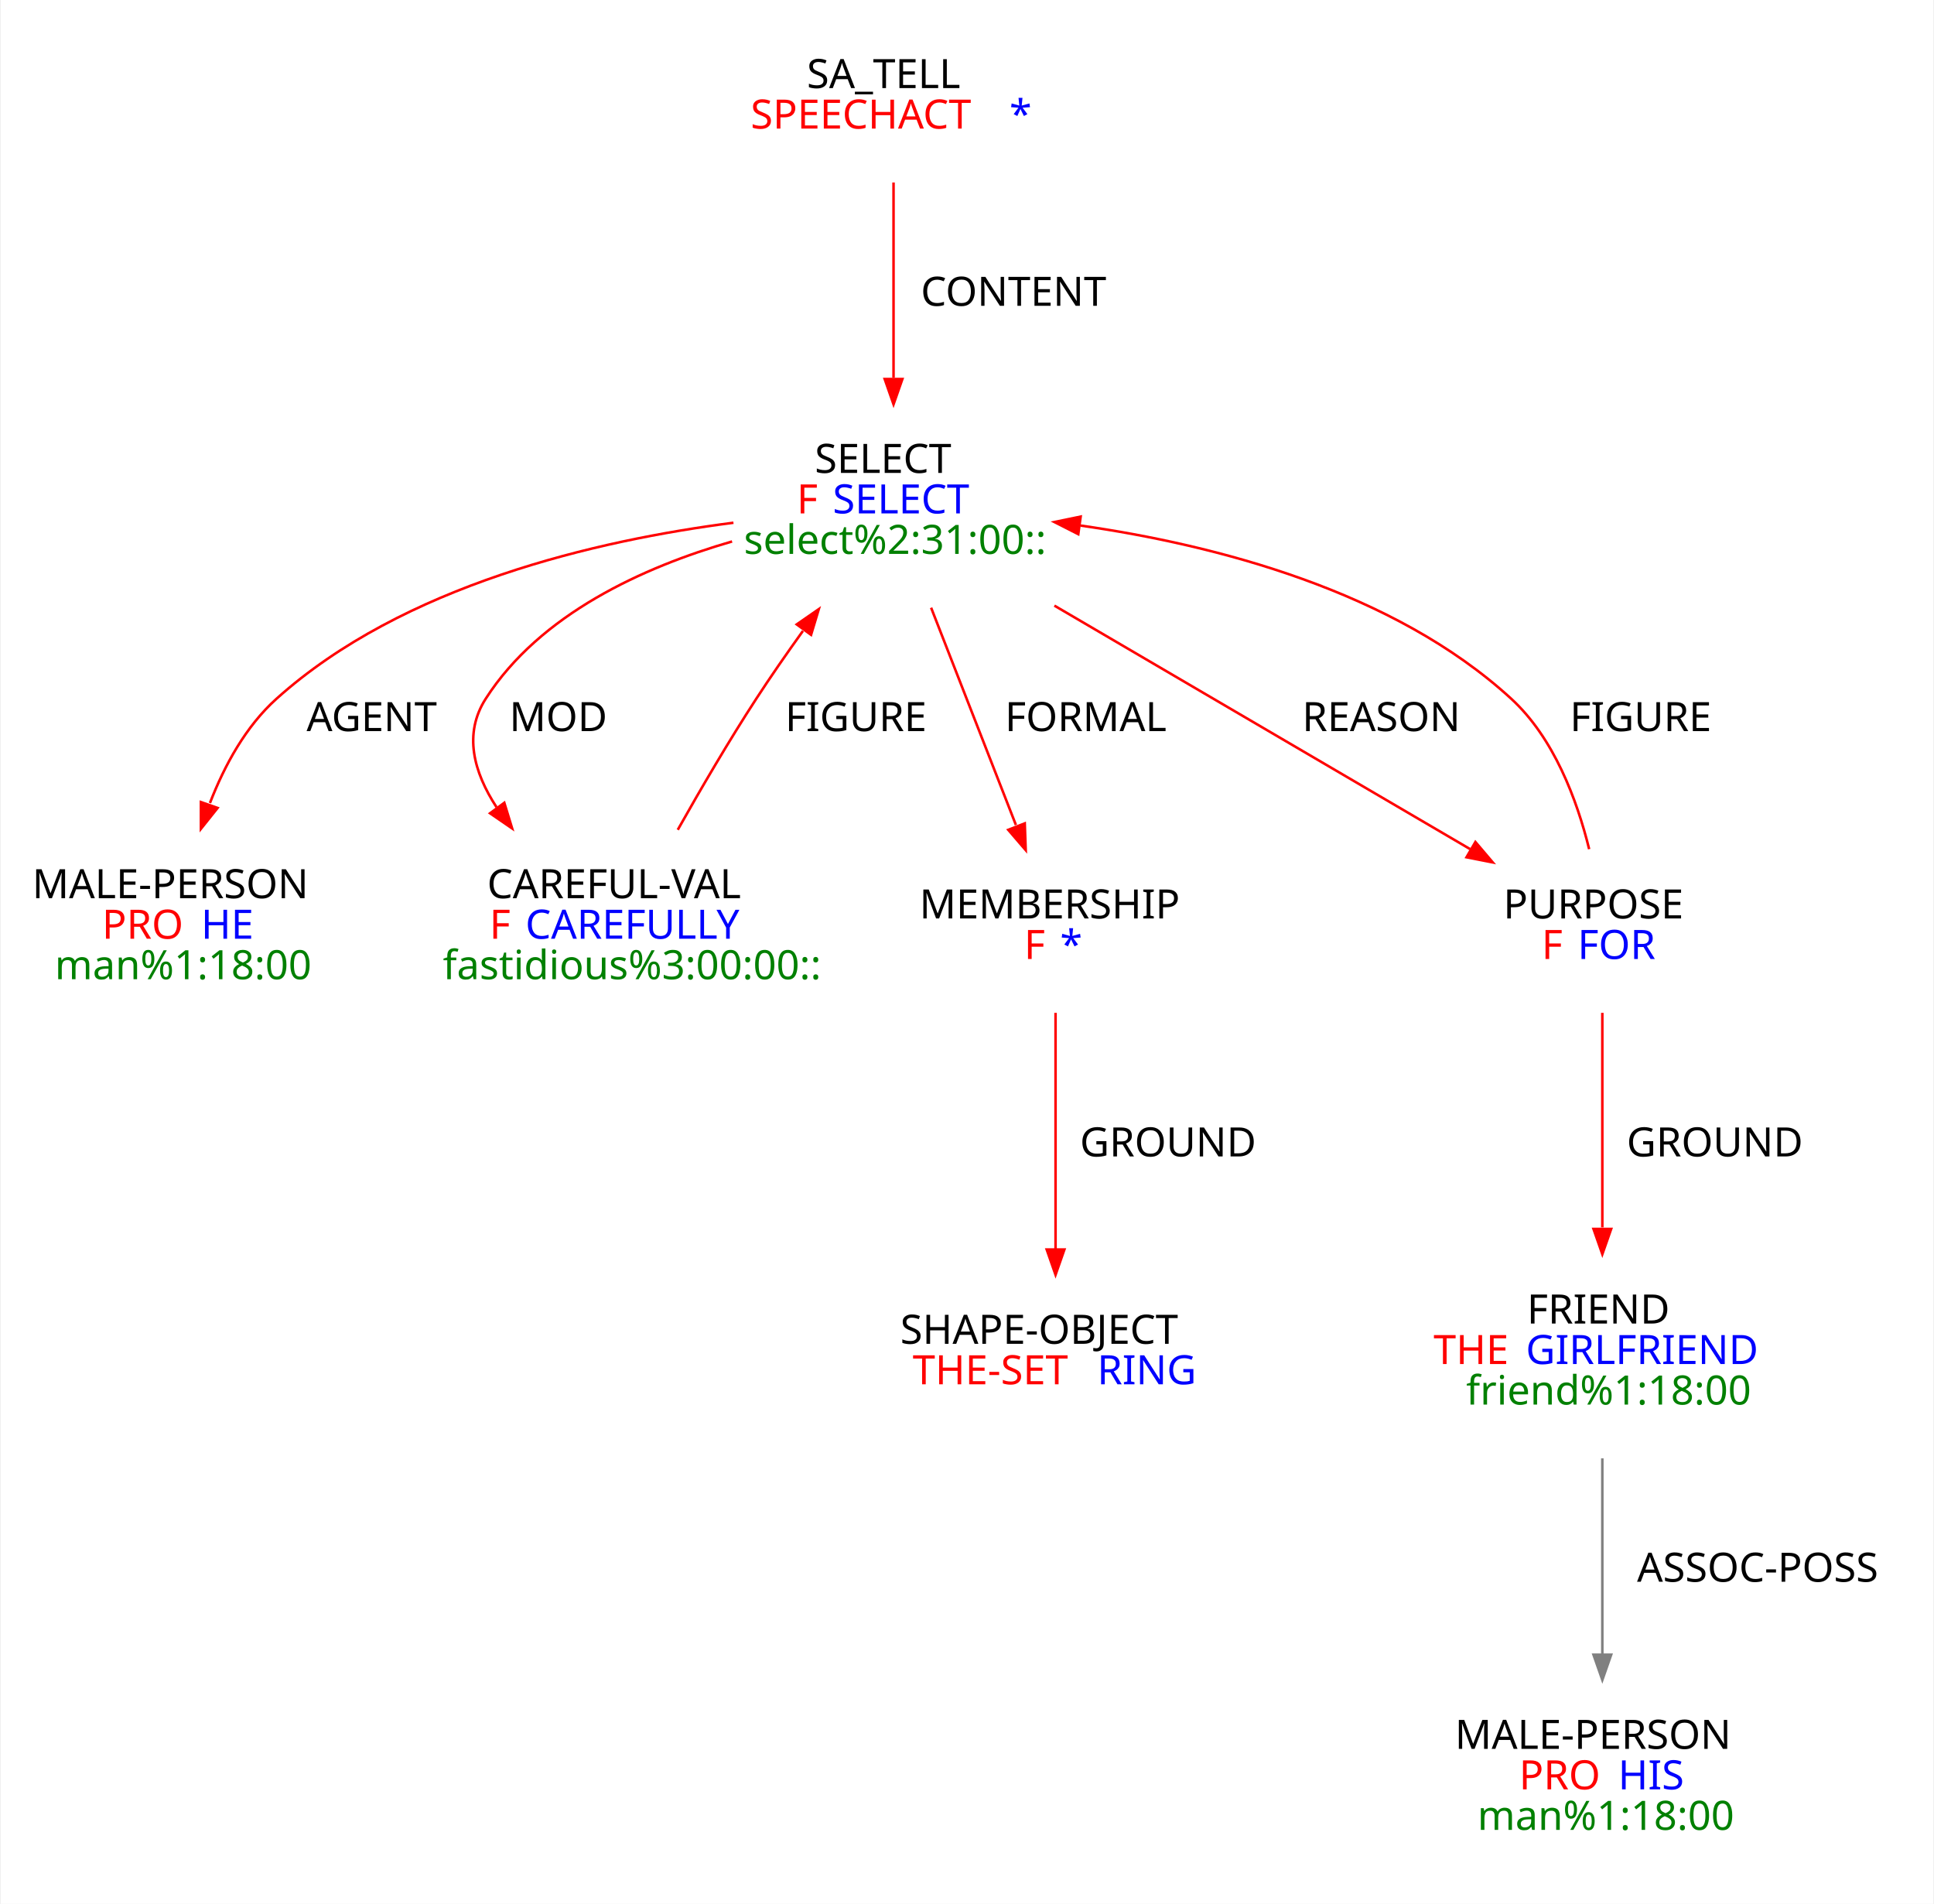
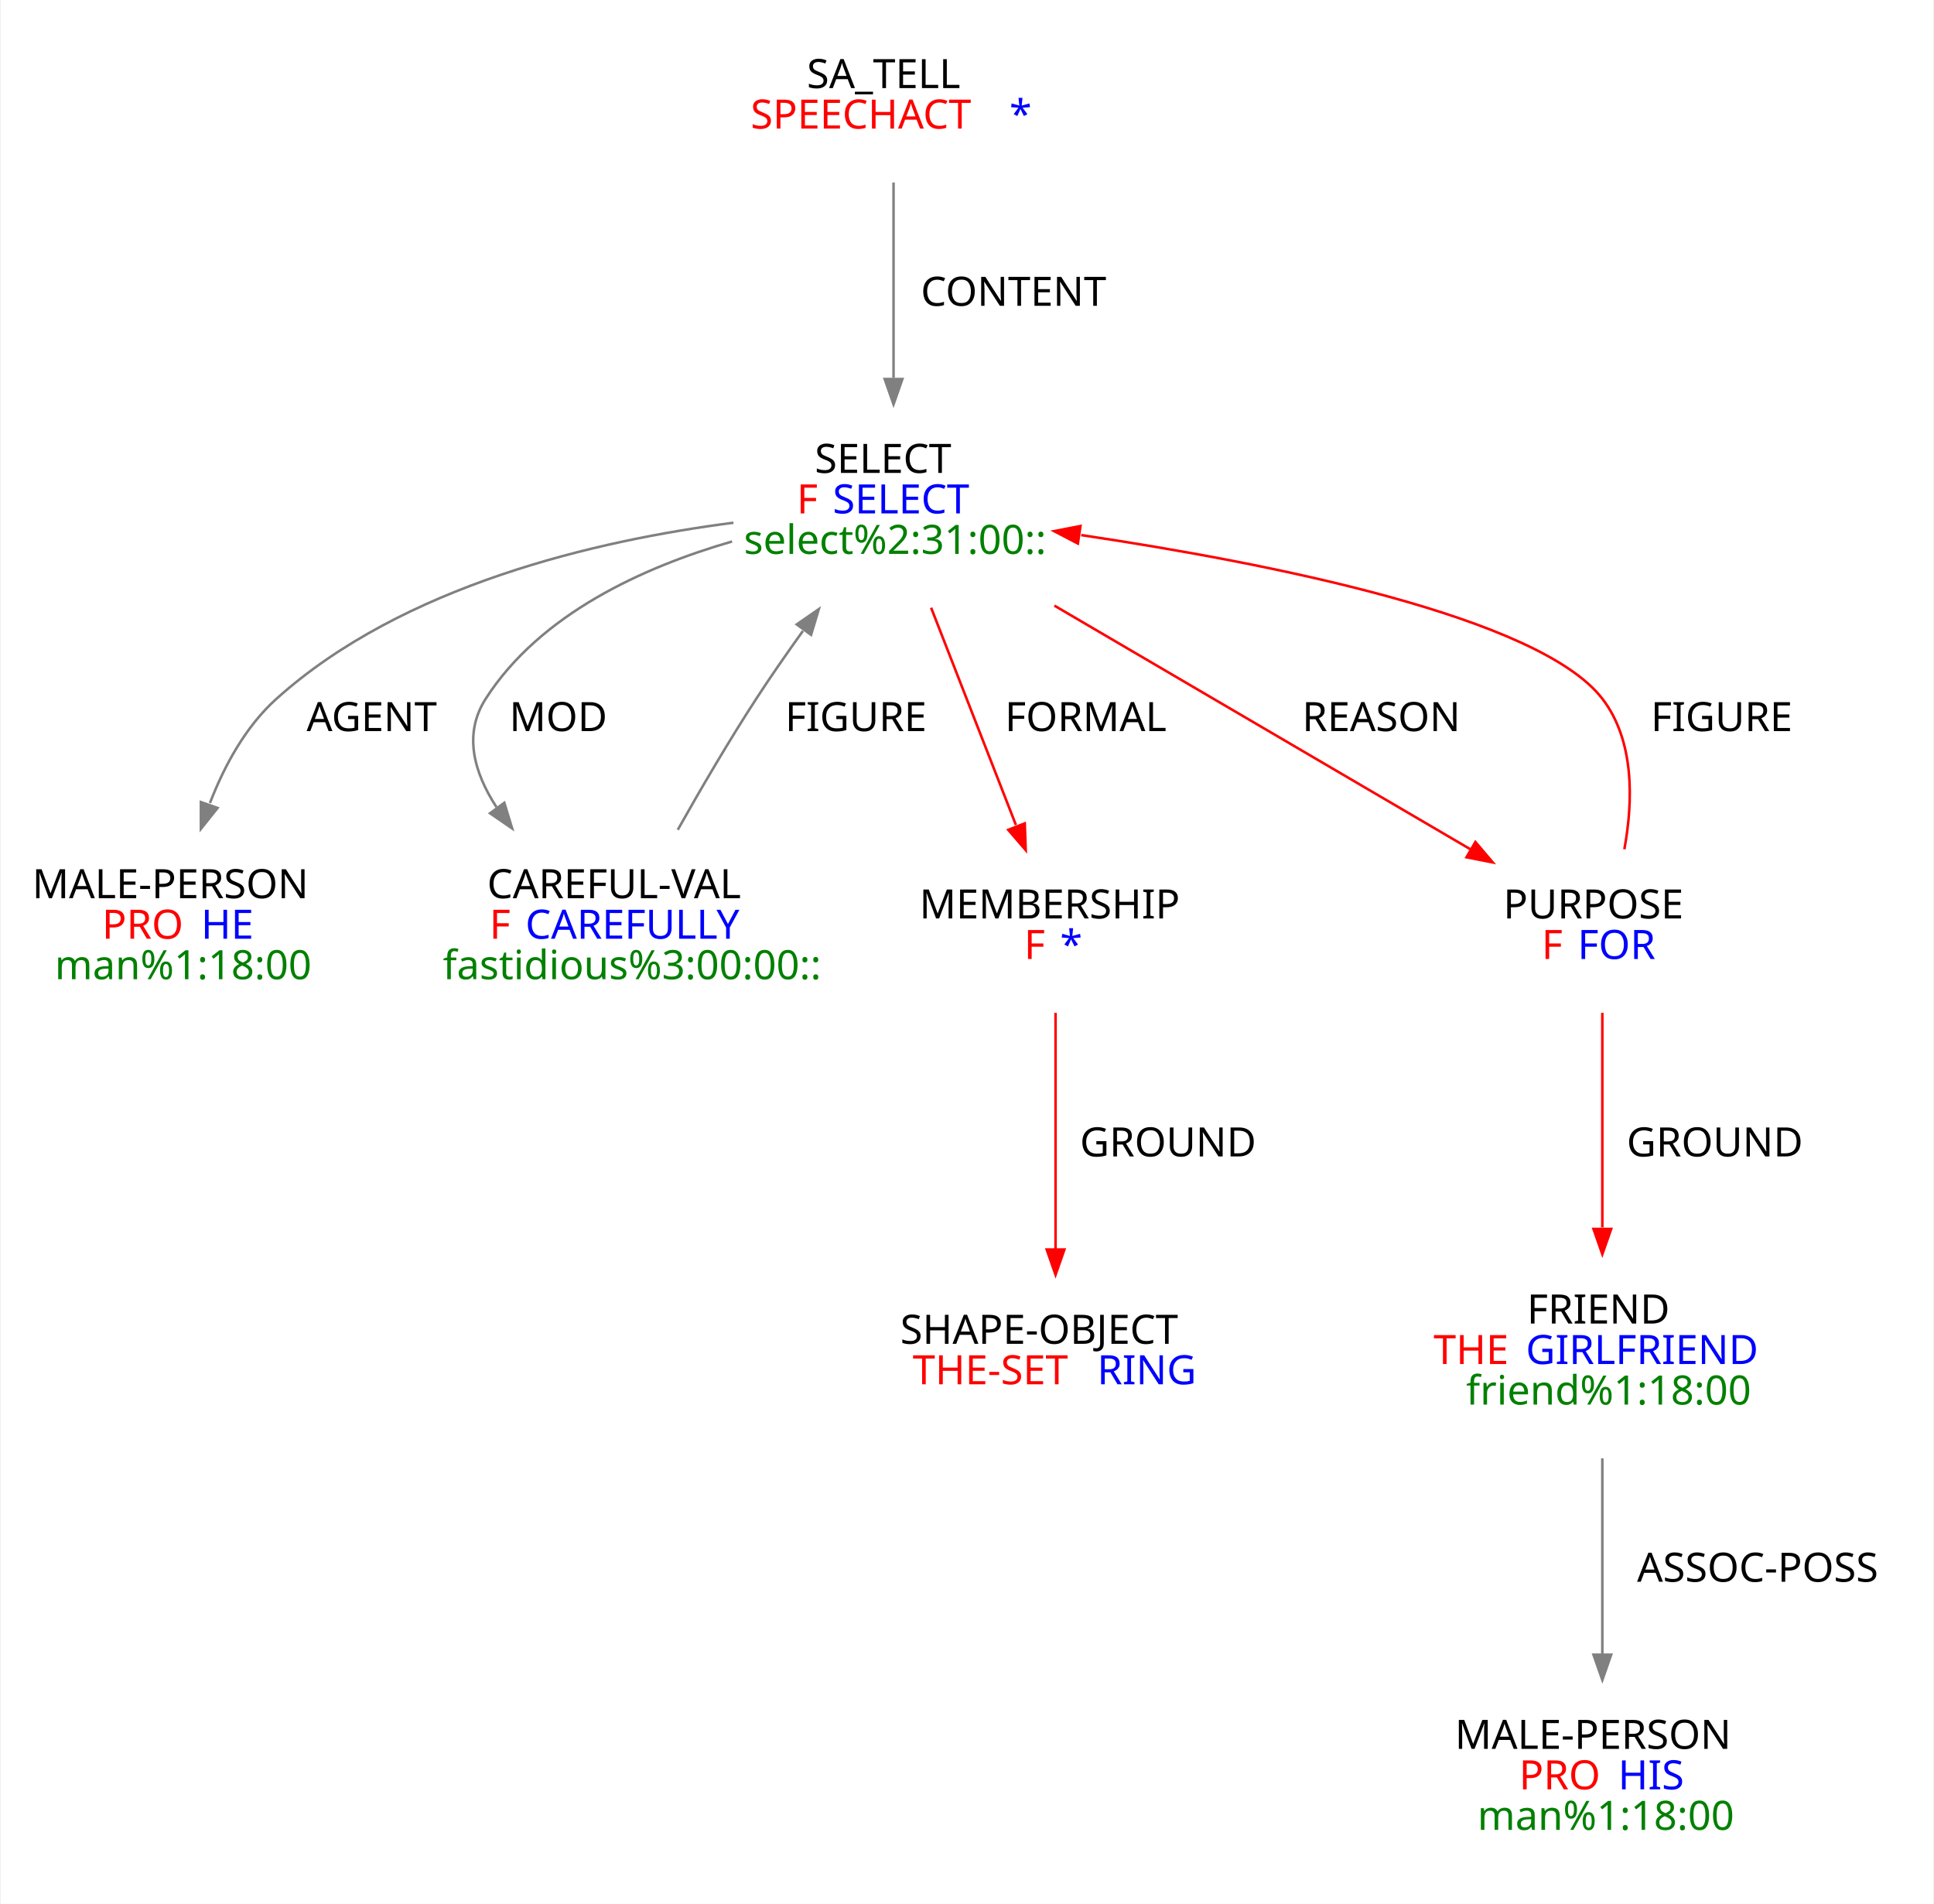
<svg xmlns="http://www.w3.org/2000/svg" xmlns:xlink="http://www.w3.org/1999/xlink" width="382pt" height="376pt" viewBox="0.00 0.00 381.70 376.00">
  <g id="graph0" class="graph" transform="scale(1 1) rotate(0) translate(4 372)">
    <polygon fill="white" stroke="transparent" points="-4,4 -4,-372 377.7,-372 377.7,4 -4,4" />
    <g id="node1" class="node">
      <g id="a_node1">
        <a xlink:href="http://trips.ihmc.us/lexicon/data/ONT::SA_TELL.xml" xlink:title="&lt;font color=&quot;green&quot;&gt;&lt;br /&gt;&lt;/font&gt; &lt;font color=&quot;black&quot;&gt;SA_TELL&lt;/font&gt; &lt;font color=&quot;green&quot;&gt;&lt;br /&gt;&lt;/font&gt; &lt;font color=&quot;red&quot;&gt;SPEECHACT&lt;/font&gt; &lt;font color=&quot;blue&quot;&gt;* &lt;/font&gt; &lt;font color=&quot;green&quot;&gt;&lt;br /&gt; &lt;/font&gt;">
          <text text-anchor="start" x="153" y="-354.6" font-family="Work Sans" font-size="8.00"> </text>
          <text text-anchor="start" x="155.22" y="-354.6" font-family="Work Sans" font-size="8.00">SA_TELL</text>
          <text text-anchor="start" x="189.46" y="-354.6" font-family="Work Sans" font-size="8.00"> </text>
          <text text-anchor="start" x="141.89" y="-346.6" font-family="Work Sans" font-size="8.00"> </text>
          <text text-anchor="start" x="144.11" y="-346.6" font-family="Work Sans" font-size="8.00" fill="red">SPEECHACT</text>
          <text text-anchor="start" x="193.01" y="-346.6" font-family="Work Sans" font-size="8.00"> </text>
          <text text-anchor="start" x="195.23" y="-346.6" font-family="Work Sans" font-size="8.00" fill="blue">* </text>
          <text text-anchor="start" x="200.57" y="-346.6" font-family="Work Sans" font-size="8.00"> </text>
          <text text-anchor="start" x="171.23" y="-338.6" font-family="Work Sans" font-size="8.00" fill="green"> </text>
        </a>
      </g>
    </g>
    <g id="node2" class="node">
      <g id="a_node2">
        <a xlink:href="http://trips.ihmc.us/lexicon/data/ONT::SELECT.xml" xlink:title="&lt;font color=&quot;green&quot;&gt;&lt;br /&gt;&lt;/font&gt; &lt;font color=&quot;black&quot;&gt;SELECT&lt;/font&gt; &lt;font color=&quot;green&quot;&gt;&lt;br /&gt;&lt;/font&gt; &lt;font color=&quot;red&quot;&gt;F&lt;/font&gt; &lt;font color=&quot;blue&quot;&gt;SELECT&lt;/font&gt; &lt;font color=&quot;green&quot;&gt;&lt;br /&gt;&lt;/font&gt; &lt;font color=&quot;green&quot;&gt;select%2:31:00::&lt;/font&gt; &lt;font color=&quot;green&quot;&gt;&lt;br /&gt; &lt;/font&gt;">
          <text text-anchor="start" x="154.56" y="-278.6" font-family="Work Sans" font-size="8.00"> </text>
          <text text-anchor="start" x="156.78" y="-278.6" font-family="Work Sans" font-size="8.00">SELECT</text>
          <text text-anchor="start" x="187.9" y="-278.6" font-family="Work Sans" font-size="8.00"> </text>
          <text text-anchor="start" x="151" y="-270.6" font-family="Work Sans" font-size="8.00"> </text>
          <text text-anchor="start" x="153.22" y="-270.6" font-family="Work Sans" font-size="8.00" fill="red">F</text>
          <text text-anchor="start" x="158.11" y="-270.6" font-family="Work Sans" font-size="8.00"> </text>
          <text text-anchor="start" x="160.33" y="-270.6" font-family="Work Sans" font-size="8.00" fill="blue">SELECT</text>
          <text text-anchor="start" x="191.46" y="-270.6" font-family="Work Sans" font-size="8.00"> </text>
          <text text-anchor="start" x="140.54" y="-262.6" font-family="Work Sans" font-size="8.00"> </text>
          <text text-anchor="start" x="142.77" y="-262.6" font-family="Work Sans" font-size="8.00" fill="green">select%2:31:00::</text>
          <text text-anchor="start" x="201.91" y="-262.6" font-family="Work Sans" font-size="8.00"> </text>
          <text text-anchor="start" x="171.23" y="-254.6" font-family="Work Sans" font-size="8.00" fill="green"> </text>
        </a>
      </g>
    </g>
-     <g id="edge9" class="edge">
-       <path fill="none" stroke="red" stroke-width="0.5" d="M172.34,-335.96C172.34,-325.04 172.34,-310.02 172.34,-297.39" />
-       <polygon fill="red" stroke="red" stroke-width="0.5" points="174.09,-297.14 172.34,-292.14 170.59,-297.14 174.09,-297.14" />
+     <g id="edge8" class="edge">
+       <path fill="none" stroke="grey" stroke-width="0.5" d="M172.34,-335.96C172.34,-325.04 172.34,-310.02 172.34,-297.39" />
+       <polygon fill="grey" stroke="grey" stroke-width="0.5" points="174.09,-297.14 172.34,-292.14 170.59,-297.14 174.09,-297.14" />
      <text text-anchor="middle" x="196.05" y="-311.6" font-family="Work Sans" font-size="8.00"> CONTENT   </text>
    </g>
    <g id="node3" class="node">
      <g id="a_node3">
        <a xlink:href="http://trips.ihmc.us/lexicon/data/ONT::MALE-PERSON.xml" xlink:title="&lt;font color=&quot;green&quot;&gt;&lt;br /&gt;&lt;/font&gt; &lt;font color=&quot;black&quot;&gt;MALE-PERSON&lt;/font&gt; &lt;font color=&quot;green&quot;&gt;&lt;br /&gt;&lt;/font&gt; &lt;font color=&quot;red&quot;&gt;PRO&lt;/font&gt; &lt;font color=&quot;blue&quot;&gt;HE&lt;/font&gt; &lt;font color=&quot;green&quot;&gt;&lt;br /&gt;&lt;/font&gt; &lt;font color=&quot;green&quot;&gt;man%1:18:00&lt;/font&gt; &lt;font color=&quot;green&quot;&gt;&lt;br /&gt; &lt;/font&gt;">
          <text text-anchor="start" x="0" y="-194.6" font-family="Work Sans" font-size="8.00"> </text>
          <text text-anchor="start" x="2.22" y="-194.6" font-family="Work Sans" font-size="8.00">MALE-PERSON</text>
          <text text-anchor="start" x="60.46" y="-194.6" font-family="Work Sans" font-size="8.00"> </text>
          <text text-anchor="start" x="13.78" y="-186.6" font-family="Work Sans" font-size="8.00"> </text>
          <text text-anchor="start" x="16" y="-186.6" font-family="Work Sans" font-size="8.00" fill="red">PRO</text>
          <text text-anchor="start" x="33.34" y="-186.6" font-family="Work Sans" font-size="8.00"> </text>
          <text text-anchor="start" x="35.56" y="-186.6" font-family="Work Sans" font-size="8.00" fill="blue">HE</text>
          <text text-anchor="start" x="46.68" y="-186.6" font-family="Work Sans" font-size="8.00"> </text>
          <text text-anchor="start" x="4.43" y="-178.6" font-family="Work Sans" font-size="8.00"> </text>
          <text text-anchor="start" x="6.66" y="-178.6" font-family="Work Sans" font-size="8.00" fill="green">man%1:18:00</text>
          <text text-anchor="start" x="56.02" y="-178.6" font-family="Work Sans" font-size="8.00"> </text>
          <text text-anchor="start" x="30.23" y="-170.6" font-family="Work Sans" font-size="8.00" fill="green"> </text>
        </a>
      </g>
    </g>
-     <g id="edge10" class="edge">
-       <path fill="none" stroke="red" stroke-width="0.5" d="M140.72,-268.76C113.75,-265.29 75.47,-256.46 50.47,-234 44.41,-228.56 40.21,-220.88 37.32,-213.41" />
-       <polygon fill="red" stroke="red" stroke-width="0.5" points="38.83,-212.43 35.53,-208.3 35.53,-213.59 38.83,-212.43" />
+     <g id="edge7" class="edge">
+       <path fill="none" stroke="grey" stroke-width="0.5" d="M140.72,-268.76C113.75,-265.29 75.47,-256.46 50.47,-234 44.41,-228.56 40.21,-220.88 37.32,-213.41" />
+       <polygon fill="grey" stroke="grey" stroke-width="0.5" points="38.83,-212.43 35.53,-208.3 35.53,-213.59 38.83,-212.43" />
      <text text-anchor="middle" x="69.28" y="-227.6" font-family="Work Sans" font-size="8.00"> AGENT   </text>
    </g>
    <g id="node4" class="node">
      <g id="a_node4">
        <a xlink:href="http://trips.ihmc.us/lexicon/data/ONT::CAREFUL-VAL.xml" xlink:title="&lt;font color=&quot;green&quot;&gt;&lt;br /&gt;&lt;/font&gt; &lt;font color=&quot;black&quot;&gt;CAREFUL-VAL&lt;/font&gt; &lt;font color=&quot;green&quot;&gt;&lt;br /&gt;&lt;/font&gt; &lt;font color=&quot;red&quot;&gt;F&lt;/font&gt; &lt;font color=&quot;blue&quot;&gt;CAREFULLY&lt;/font&gt; &lt;font color=&quot;green&quot;&gt;&lt;br /&gt;&lt;/font&gt; &lt;font color=&quot;green&quot;&gt;fastidious%3:00:00::&lt;/font&gt; &lt;font color=&quot;green&quot;&gt;&lt;br /&gt; &lt;/font&gt;">
          <text text-anchor="start" x="89.85" y="-194.6" font-family="Work Sans" font-size="8.00"> </text>
          <text text-anchor="start" x="92.07" y="-194.6" font-family="Work Sans" font-size="8.00">CAREFUL-VAL</text>
          <text text-anchor="start" x="146.61" y="-194.6" font-family="Work Sans" font-size="8.00"> </text>
          <text text-anchor="start" x="90.29" y="-186.6" font-family="Work Sans" font-size="8.00"> </text>
          <text text-anchor="start" x="92.52" y="-186.6" font-family="Work Sans" font-size="8.00" fill="red">F</text>
          <text text-anchor="start" x="97.4" y="-186.6" font-family="Work Sans" font-size="8.00"> </text>
          <text text-anchor="start" x="99.63" y="-186.6" font-family="Work Sans" font-size="8.00" fill="blue">CAREFULLY</text>
          <text text-anchor="start" x="146.16" y="-186.6" font-family="Work Sans" font-size="8.00"> </text>
          <text text-anchor="start" x="81.09" y="-178.6" font-family="Work Sans" font-size="8.00"> </text>
          <text text-anchor="start" x="83.32" y="-178.6" font-family="Work Sans" font-size="8.00" fill="green">fastidious%3:00:00::</text>
          <text text-anchor="start" x="155.36" y="-178.6" font-family="Work Sans" font-size="8.00"> </text>
          <text text-anchor="start" x="118.23" y="-170.6" font-family="Work Sans" font-size="8.00" fill="green"> </text>
        </a>
      </g>
    </g>
-     <g id="edge4" class="edge">
-       <path fill="none" stroke="red" stroke-width="0.5" d="M140.45,-265.06C122.87,-259.98 102.5,-250.71 91.79,-234 87.36,-227.1 89.39,-219.53 93.91,-212.6" />
-       <polygon fill="red" stroke="red" stroke-width="0.5" points="95.46,-213.45 97.01,-208.38 92.64,-211.38 95.46,-213.45" />
+     <g id="edge1" class="edge">
+       <path fill="none" stroke="grey" stroke-width="0.5" d="M140.45,-265.06C122.87,-259.98 102.5,-250.71 91.79,-234 87.36,-227.1 89.39,-219.53 93.91,-212.6" />
+       <polygon fill="grey" stroke="grey" stroke-width="0.5" points="95.46,-213.45 97.01,-208.38 92.64,-211.38 95.46,-213.45" />
      <text text-anchor="middle" x="106.12" y="-227.6" font-family="Work Sans" font-size="8.00"> MOD   </text>
    </g>
    <g id="node5" class="node">
      <g id="a_node5">
        <a xlink:href="http://trips.ihmc.us/lexicon/data/ONT::MEMBERSHIP.xml" xlink:title="&lt;font color=&quot;green&quot;&gt;&lt;br /&gt;&lt;/font&gt; &lt;font color=&quot;black&quot;&gt;MEMBERSHIP&lt;/font&gt; &lt;font color=&quot;green&quot;&gt;&lt;br /&gt;&lt;/font&gt; &lt;font color=&quot;red&quot;&gt;F&lt;/font&gt; &lt;font color=&quot;blue&quot;&gt;* &lt;/font&gt; &lt;font color=&quot;green&quot;&gt;&lt;br /&gt; &lt;/font&gt;">
          <text text-anchor="start" x="175.22" y="-190.6" font-family="Work Sans" font-size="8.00"> </text>
          <text text-anchor="start" x="177.45" y="-190.6" font-family="Work Sans" font-size="8.00">MEMBERSHIP</text>
          <text text-anchor="start" x="231.23" y="-190.6" font-family="Work Sans" font-size="8.00"> </text>
          <text text-anchor="start" x="195.89" y="-182.6" font-family="Work Sans" font-size="8.00"> </text>
          <text text-anchor="start" x="198.12" y="-182.6" font-family="Work Sans" font-size="8.00" fill="red">F</text>
          <text text-anchor="start" x="203" y="-182.6" font-family="Work Sans" font-size="8.00"> </text>
          <text text-anchor="start" x="205.23" y="-182.6" font-family="Work Sans" font-size="8.00" fill="blue">* </text>
          <text text-anchor="start" x="210.56" y="-182.6" font-family="Work Sans" font-size="8.00"> </text>
          <text text-anchor="start" x="203.23" y="-174.6" font-family="Work Sans" font-size="8.00" fill="green"> </text>
        </a>
      </g>
    </g>
-     <g id="edge2" class="edge">
+     <g id="edge3" class="edge">
      <path fill="none" stroke="red" stroke-width="0.5" d="M179.76,-251.98C184.78,-239.12 191.4,-222.15 196.51,-209.07" />
      <polygon fill="red" stroke="red" stroke-width="0.5" points="198.26,-209.38 198.45,-204.09 195,-208.11 198.26,-209.38" />
      <text text-anchor="middle" x="210.31" y="-227.6" font-family="Work Sans" font-size="8.00"> FORMAL   </text>
    </g>
    <g id="node7" class="node">
      <g id="a_node7">
        <a xlink:href="http://trips.ihmc.us/lexicon/data/ONT::PURPOSE.xml" xlink:title="&lt;font color=&quot;green&quot;&gt;&lt;br /&gt;&lt;/font&gt; &lt;font color=&quot;black&quot;&gt;PURPOSE&lt;/font&gt; &lt;font color=&quot;green&quot;&gt;&lt;br /&gt;&lt;/font&gt; &lt;font color=&quot;red&quot;&gt;F&lt;/font&gt; &lt;font color=&quot;blue&quot;&gt;FOR&lt;/font&gt; &lt;font color=&quot;green&quot;&gt;&lt;br /&gt; &lt;/font&gt;">
          <text text-anchor="start" x="290.56" y="-190.6" font-family="Work Sans" font-size="8.00"> </text>
          <text text-anchor="start" x="292.78" y="-190.6" font-family="Work Sans" font-size="8.00">PURPOSE</text>
          <text text-anchor="start" x="331.9" y="-190.6" font-family="Work Sans" font-size="8.00"> </text>
          <text text-anchor="start" x="298.12" y="-182.6" font-family="Work Sans" font-size="8.00"> </text>
          <text text-anchor="start" x="300.34" y="-182.6" font-family="Work Sans" font-size="8.00" fill="red">F</text>
          <text text-anchor="start" x="305.23" y="-182.6" font-family="Work Sans" font-size="8.00"> </text>
          <text text-anchor="start" x="307.45" y="-182.6" font-family="Work Sans" font-size="8.00" fill="blue">FOR</text>
          <text text-anchor="start" x="324.34" y="-182.6" font-family="Work Sans" font-size="8.00"> </text>
          <text text-anchor="start" x="311.23" y="-174.6" font-family="Work Sans" font-size="8.00" fill="green"> </text>
        </a>
      </g>
    </g>
-     <g id="edge1" class="edge">
+     <g id="edge10" class="edge">
      <path fill="none" stroke="red" stroke-width="0.5" d="M204.11,-252.39C228.92,-237.86 262.96,-217.92 286.21,-204.31" />
      <polygon fill="red" stroke="red" stroke-width="0.5" points="287.27,-205.71 290.7,-201.67 285.51,-202.69 287.27,-205.71" />
      <text text-anchor="middle" x="268.68" y="-227.6" font-family="Work Sans" font-size="8.00"> REASON   </text>
    </g>
-     <g id="edge8" class="edge">
-       <path fill="none" stroke="red" stroke-width="0.5" d="M129.72,-208.11C134.28,-216.22 139.82,-225.69 145.23,-234 148.09,-238.4 151.29,-243 154.44,-247.39" />
-       <polygon fill="red" stroke="red" stroke-width="0.5" points="153.22,-248.68 157.58,-251.7 156.05,-246.62 153.22,-248.68" />
+     <g id="edge4" class="edge">
+       <path fill="none" stroke="grey" stroke-width="0.5" d="M129.72,-208.11C134.28,-216.22 139.82,-225.69 145.23,-234 148.09,-238.4 151.29,-243 154.44,-247.39" />
+       <polygon fill="grey" stroke="grey" stroke-width="0.5" points="153.22,-248.68 157.58,-251.7 156.05,-246.62 153.22,-248.68" />
      <text text-anchor="middle" x="164.9" y="-227.6" font-family="Work Sans" font-size="8.00"> FIGURE   </text>
    </g>
    <g id="node6" class="node">
      <g id="a_node6">
        <a xlink:href="http://trips.ihmc.us/lexicon/data/ONT::SHAPE-OBJECT.xml" xlink:title="&lt;font color=&quot;green&quot;&gt;&lt;br /&gt;&lt;/font&gt; &lt;font color=&quot;black&quot;&gt;SHAPE-OBJECT&lt;/font&gt; &lt;font color=&quot;green&quot;&gt;&lt;br /&gt;&lt;/font&gt; &lt;font color=&quot;red&quot;&gt;THE-SET&lt;/font&gt; &lt;font color=&quot;blue&quot;&gt;RING&lt;/font&gt; &lt;font color=&quot;green&quot;&gt;&lt;br /&gt; &lt;/font&gt;">
          <text text-anchor="start" x="171.45" y="-106.6" font-family="Work Sans" font-size="8.00"> </text>
          <text text-anchor="start" x="173.67" y="-106.6" font-family="Work Sans" font-size="8.00">SHAPE-OBJECT</text>
          <text text-anchor="start" x="235.01" y="-106.6" font-family="Work Sans" font-size="8.00"> </text>
          <text text-anchor="start" x="173.89" y="-98.6" font-family="Work Sans" font-size="8.00"> </text>
          <text text-anchor="start" x="176.12" y="-98.6" font-family="Work Sans" font-size="8.00" fill="red">THE-SET</text>
          <text text-anchor="start" x="210.34" y="-98.6" font-family="Work Sans" font-size="8.00"> </text>
          <text text-anchor="start" x="212.56" y="-98.6" font-family="Work Sans" font-size="8.00" fill="blue">RING</text>
          <text text-anchor="start" x="232.56" y="-98.6" font-family="Work Sans" font-size="8.00"> </text>
          <text text-anchor="start" x="203.23" y="-90.6" font-family="Work Sans" font-size="8.00" fill="green"> </text>
        </a>
      </g>
    </g>
-     <g id="edge3" class="edge">
+     <g id="edge5" class="edge">
      <path fill="none" stroke="red" stroke-width="0.5" d="M204.34,-171.96C204.34,-158.87 204.34,-139.77 204.34,-125.32" />
      <polygon fill="red" stroke="red" stroke-width="0.5" points="206.09,-125.22 204.34,-120.22 202.59,-125.22 206.09,-125.22" />
      <text text-anchor="middle" x="226.56" y="-143.6" font-family="Work Sans" font-size="8.00"> GROUND   </text>
    </g>
-     <g id="edge5" class="edge">
-       <path fill="none" stroke="red" stroke-width="0.5" d="M309.74,-204.29C307.33,-214.05 302.77,-226.26 294.34,-234 271.1,-255.32 235.93,-264.37 209.31,-268.2" />
-       <polygon fill="red" stroke="red" stroke-width="0.5" points="208.83,-266.5 204.11,-268.9 209.3,-269.97 208.83,-266.5" />
-       <text text-anchor="middle" x="319.9" y="-227.6" font-family="Work Sans" font-size="8.00"> FIGURE   </text>
+     <g id="edge9" class="edge">
+       <path fill="none" stroke="red" stroke-width="0.5" d="M316.69,-204.27C318.43,-213.76 318.73,-225.71 312.34,-234 299.84,-250.23 246.51,-260.79 209.41,-266.32" />
+       <polygon fill="red" stroke="red" stroke-width="0.5" points="208.75,-264.65 204.06,-267.1 209.26,-268.11 208.75,-264.65" />
+       <text text-anchor="middle" x="335.9" y="-227.6" font-family="Work Sans" font-size="8.00"> FIGURE   </text>
    </g>
    <g id="node8" class="node">
      <g id="a_node8">
        <a xlink:href="http://trips.ihmc.us/lexicon/data/ONT::FRIEND.xml" xlink:title="&lt;font color=&quot;green&quot;&gt;&lt;br /&gt;&lt;/font&gt; &lt;font color=&quot;black&quot;&gt;FRIEND&lt;/font&gt; &lt;font color=&quot;green&quot;&gt;&lt;br /&gt;&lt;/font&gt; &lt;font color=&quot;red&quot;&gt;THE&lt;/font&gt; &lt;font color=&quot;blue&quot;&gt;GIRLFRIEND&lt;/font&gt; &lt;font color=&quot;green&quot;&gt;&lt;br /&gt;&lt;/font&gt; &lt;font color=&quot;green&quot;&gt;friend%1:18:00&lt;/font&gt; &lt;font color=&quot;green&quot;&gt;&lt;br /&gt; &lt;/font&gt;">
          <text text-anchor="start" x="295.23" y="-110.6" font-family="Work Sans" font-size="8.00"> </text>
          <text text-anchor="start" x="297.45" y="-110.6" font-family="Work Sans" font-size="8.00">FRIEND</text>
          <text text-anchor="start" x="327.23" y="-110.6" font-family="Work Sans" font-size="8.00"> </text>
          <text text-anchor="start" x="276.78" y="-102.6" font-family="Work Sans" font-size="8.00"> </text>
          <text text-anchor="start" x="279" y="-102.6" font-family="Work Sans" font-size="8.00" fill="red">THE</text>
          <text text-anchor="start" x="295" y="-102.6" font-family="Work Sans" font-size="8.00"> </text>
          <text text-anchor="start" x="297.23" y="-102.6" font-family="Work Sans" font-size="8.00" fill="blue">GIRLFRIEND</text>
          <text text-anchor="start" x="345.68" y="-102.6" font-family="Work Sans" font-size="8.00"> </text>
          <text text-anchor="start" x="283.21" y="-94.6" font-family="Work Sans" font-size="8.00"> </text>
          <text text-anchor="start" x="285.43" y="-94.6" font-family="Work Sans" font-size="8.00" fill="green">friend%1:18:00</text>
          <text text-anchor="start" x="339.25" y="-94.6" font-family="Work Sans" font-size="8.00"> </text>
          <text text-anchor="start" x="311.23" y="-86.6" font-family="Work Sans" font-size="8.00" fill="green"> </text>
        </a>
      </g>
    </g>
-     <g id="edge7" class="edge">
+     <g id="edge6" class="edge">
      <path fill="none" stroke="red" stroke-width="0.5" d="M312.34,-171.96C312.34,-160.12 312.34,-143.38 312.34,-129.6" />
      <polygon fill="red" stroke="red" stroke-width="0.5" points="314.09,-129.29 312.34,-124.29 310.59,-129.29 314.09,-129.29" />
      <text text-anchor="middle" x="334.56" y="-143.6" font-family="Work Sans" font-size="8.00"> GROUND   </text>
    </g>
    <g id="node9" class="node">
      <g id="a_node9">
        <a xlink:href="http://trips.ihmc.us/lexicon/data/ONT::MALE-PERSON.xml" xlink:title="&lt;font color=&quot;green&quot;&gt;&lt;br /&gt;&lt;/font&gt; &lt;font color=&quot;black&quot;&gt;MALE-PERSON&lt;/font&gt; &lt;font color=&quot;green&quot;&gt;&lt;br /&gt;&lt;/font&gt; &lt;font color=&quot;red&quot;&gt;PRO&lt;/font&gt; &lt;font color=&quot;blue&quot;&gt;HIS&lt;/font&gt; &lt;font color=&quot;green&quot;&gt;&lt;br /&gt;&lt;/font&gt; &lt;font color=&quot;green&quot;&gt;man%1:18:00&lt;/font&gt; &lt;font color=&quot;green&quot;&gt;&lt;br /&gt; &lt;/font&gt;">
          <text text-anchor="start" x="281" y="-26.6" font-family="Work Sans" font-size="8.00"> </text>
          <text text-anchor="start" x="283.22" y="-26.6" font-family="Work Sans" font-size="8.00">MALE-PERSON</text>
          <text text-anchor="start" x="341.46" y="-26.6" font-family="Work Sans" font-size="8.00"> </text>
          <text text-anchor="start" x="293.67" y="-18.6" font-family="Work Sans" font-size="8.00"> </text>
          <text text-anchor="start" x="295.89" y="-18.6" font-family="Work Sans" font-size="8.00" fill="red">PRO</text>
          <text text-anchor="start" x="313.23" y="-18.6" font-family="Work Sans" font-size="8.00"> </text>
          <text text-anchor="start" x="315.45" y="-18.6" font-family="Work Sans" font-size="8.00" fill="blue">HIS</text>
          <text text-anchor="start" x="328.79" y="-18.6" font-family="Work Sans" font-size="8.00"> </text>
          <text text-anchor="start" x="285.43" y="-10.6" font-family="Work Sans" font-size="8.00"> </text>
          <text text-anchor="start" x="287.66" y="-10.6" font-family="Work Sans" font-size="8.00" fill="green">man%1:18:00</text>
          <text text-anchor="start" x="337.02" y="-10.6" font-family="Work Sans" font-size="8.00"> </text>
          <text text-anchor="start" x="311.23" y="-2.6" font-family="Work Sans" font-size="8.00" fill="green"> </text>
        </a>
      </g>
    </g>
-     <g id="edge6" class="edge">
+     <g id="edge2" class="edge">
      <path fill="none" stroke="grey" stroke-width="0.5" d="M312.34,-83.98C312.34,-72.47 312.34,-57.68 312.34,-45.33" />
      <polygon fill="grey" stroke="grey" stroke-width="0.5" points="314.09,-45.2 312.34,-40.2 310.59,-45.2 314.09,-45.2" />
      <text text-anchor="middle" x="343.02" y="-59.6" font-family="Work Sans" font-size="8.00"> ASSOC-POSS   </text>
    </g>
  </g>
</svg>
